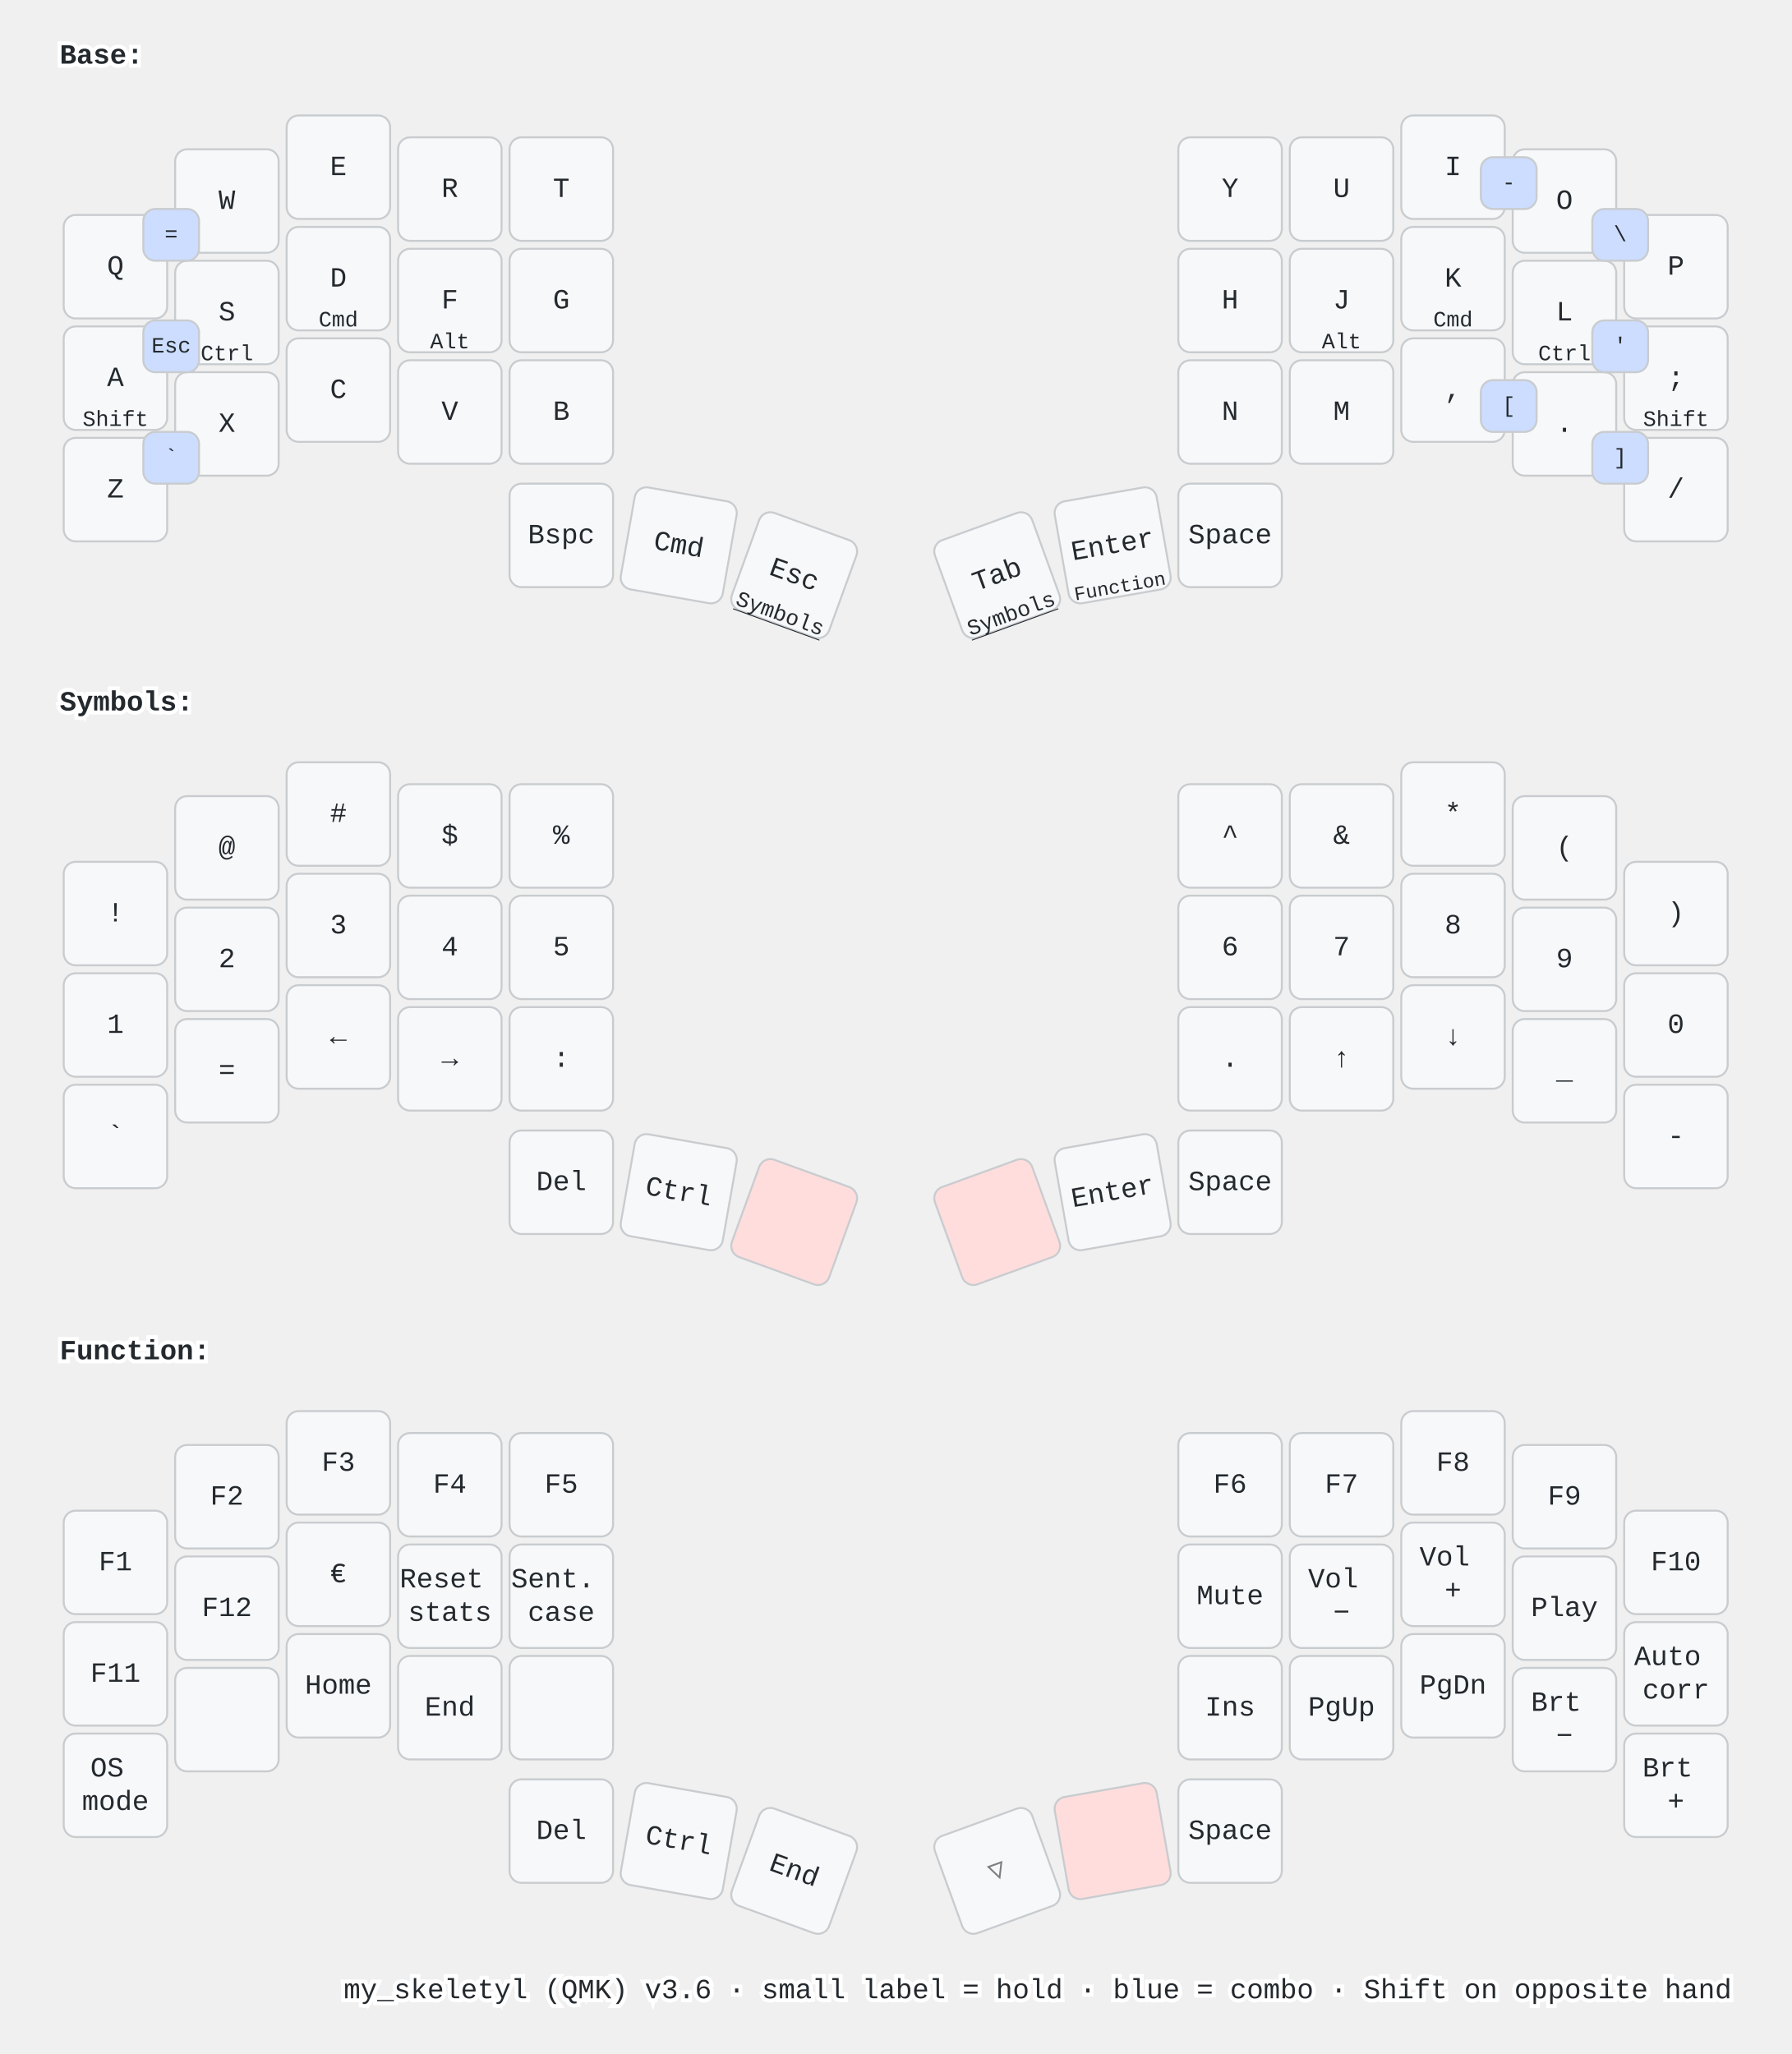
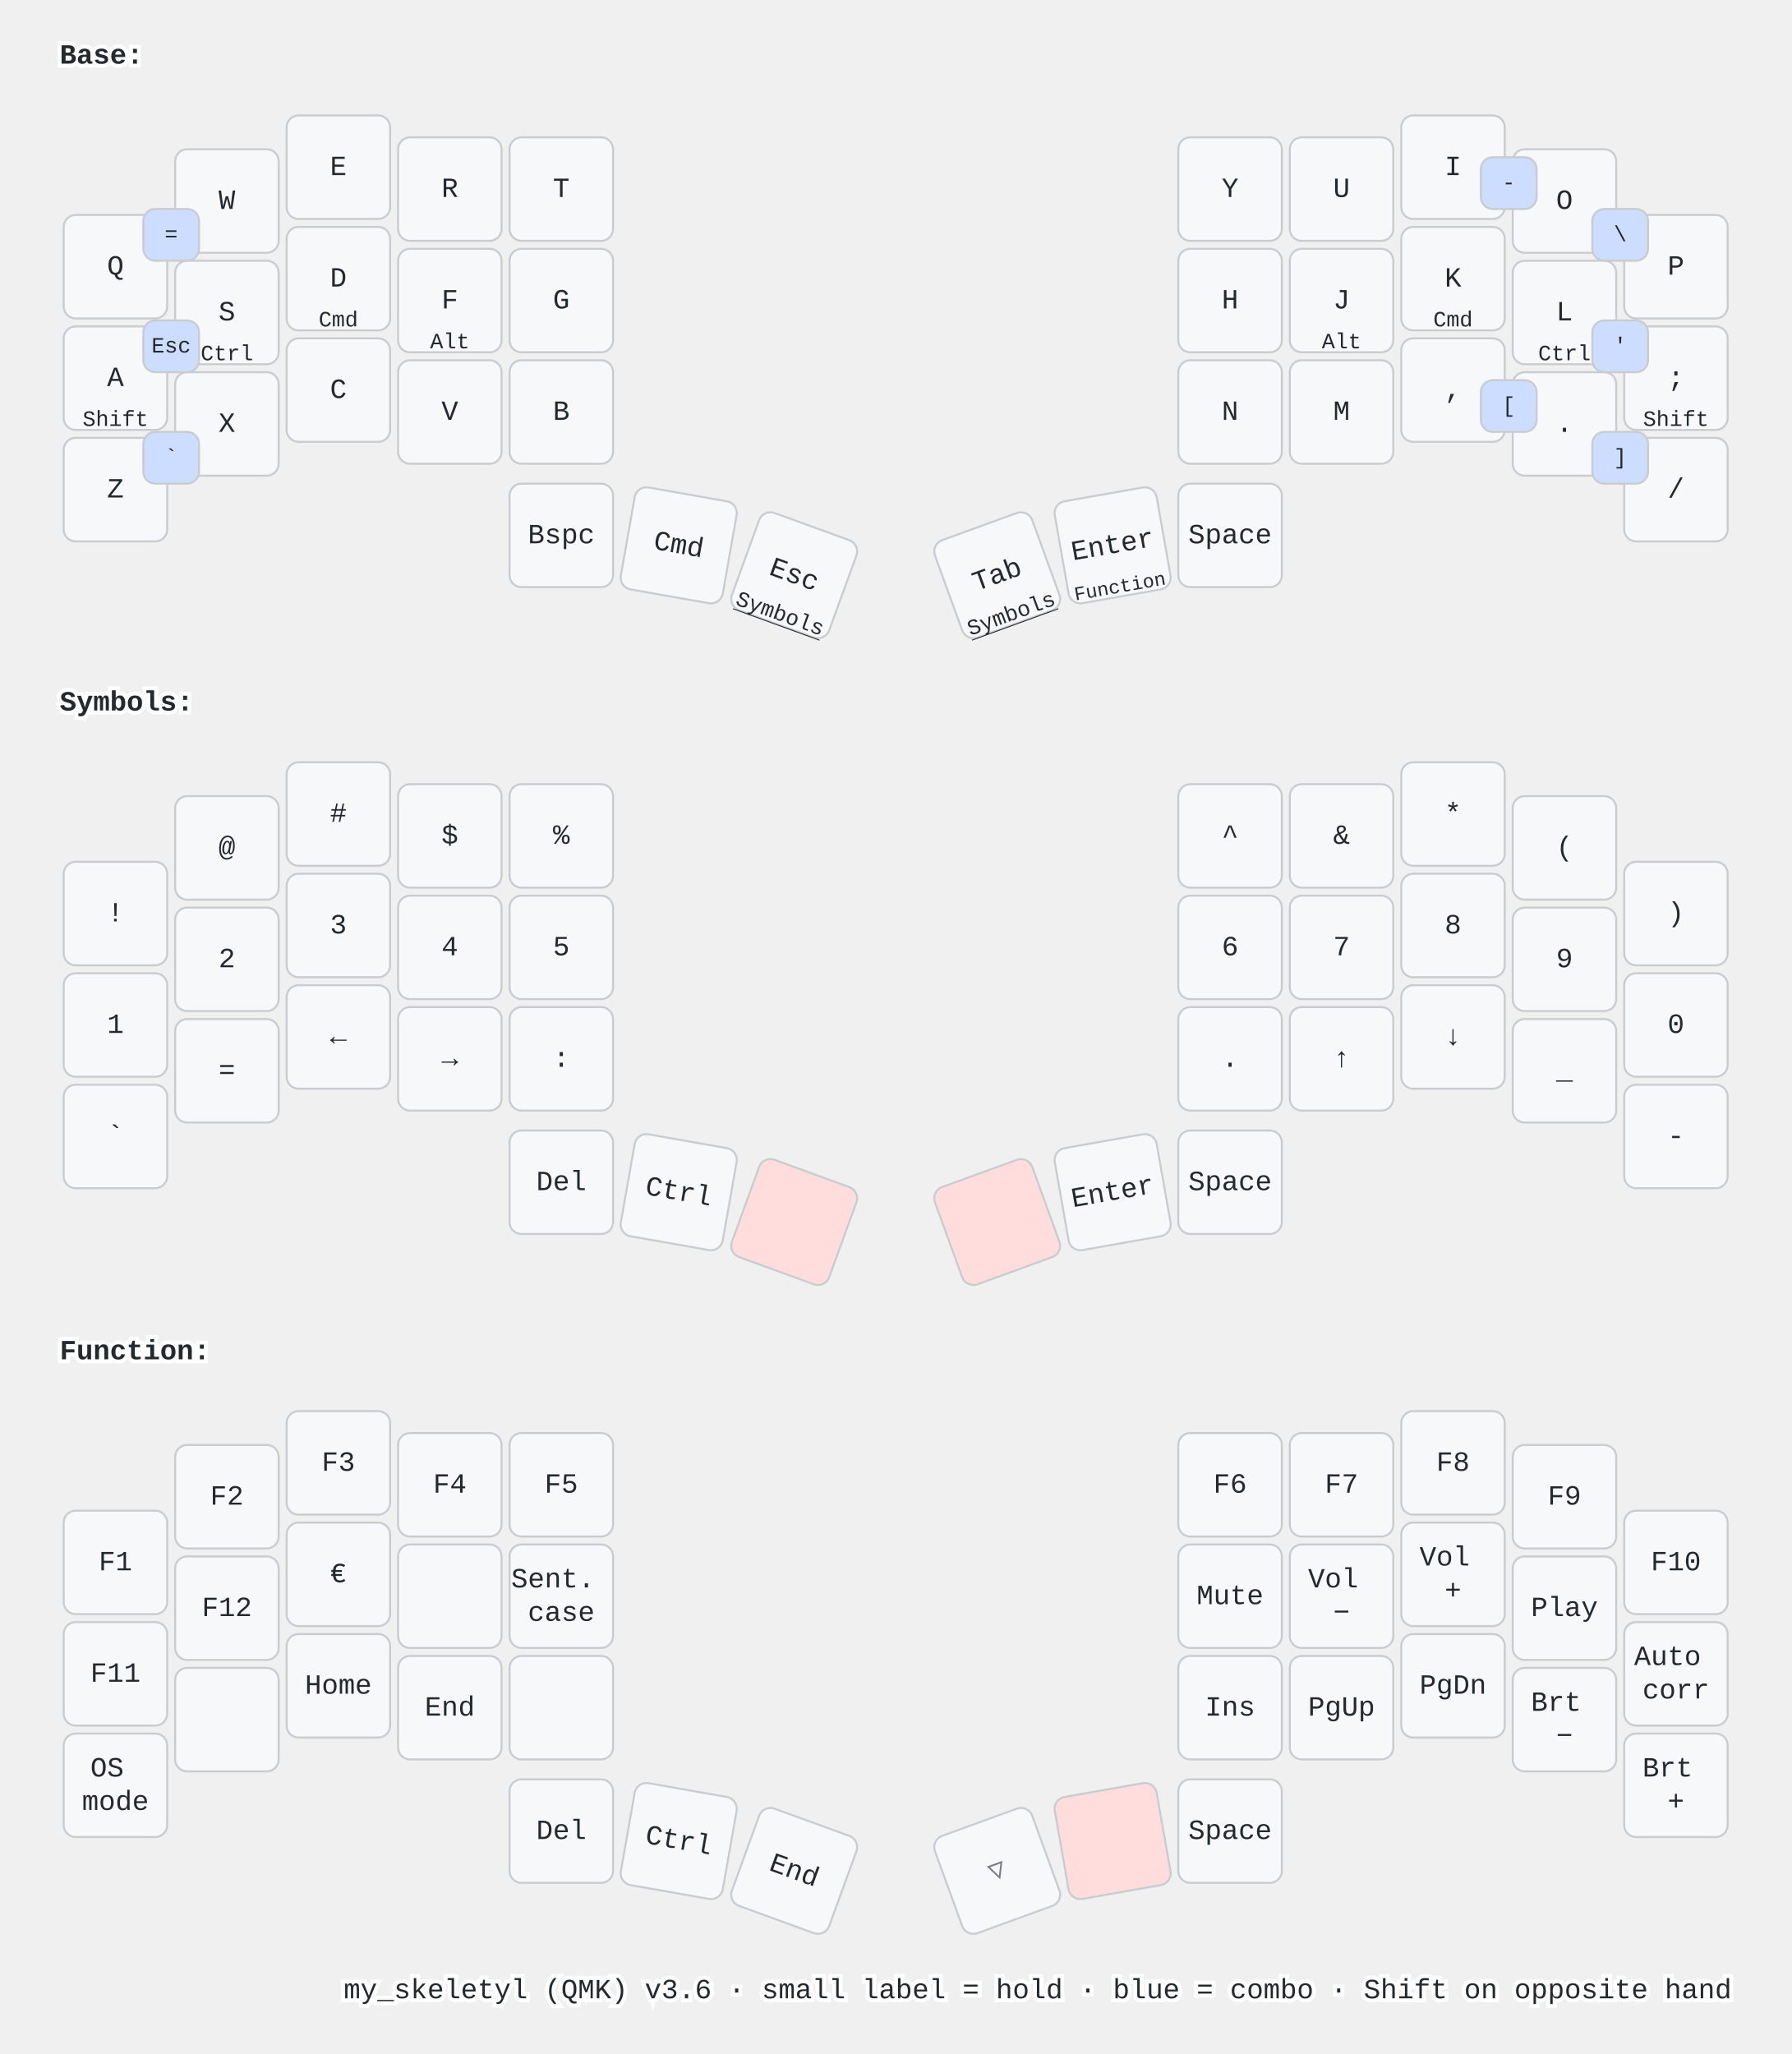
<svg xmlns="http://www.w3.org/2000/svg" width="900" height="1032" viewBox="0 0 900 1032" class="keymap">
  <style>/* inherit to force styles through use tags */
svg path {
    fill: inherit;
}

/* font and background color specifications */
svg.keymap {
    font-family: SFMono-Regular,Consolas,Liberation Mono,Menlo,monospace;
    font-size: 14px;
    font-kerning: normal;
    text-rendering: optimizeLegibility;
    fill: #24292e;
}

/* default key styling */
rect.key {
    fill: #f6f8fa;
}

rect.key, rect.combo {
    stroke: #c9cccf;
    stroke-width: 1;
}

/* default key side styling, only used is draw_key_sides is set */
rect.side {
    filter: brightness(90%);
}

/* color accent for combo boxes */
rect.combo, rect.combo-separate {
    fill: #cdf;
}

/* color accent for held keys */
rect.held, rect.combo.held {
    fill: #fdd;
}

/* color accent for ghost (optional) keys */
rect.ghost, rect.combo.ghost {
    stroke-dasharray: 4, 4;
    stroke-width: 2;
}

text {
    text-anchor: middle;
    dominant-baseline: middle;
}

/* styling for layer labels */
text.label {
    font-weight: bold;
    text-anchor: start;
    stroke: white;
    stroke-width: 4;
    paint-order: stroke;
}

/* styling for optional footer */
text.footer {
    text-anchor: end;
    dominant-baseline: auto;
    stroke: white;
    stroke-width: 4;
    paint-order: stroke;
}

/* styling for combo tap, and key non-tap label text */
text.combo, text.hold, text.shifted, text.left, text.right, text.tl, text.tr, text.bl, text.br {
    font-size: 11px;
}

text.hold, text.bl, text.br {
    text-anchor: middle;
    dominant-baseline: auto;
}

text.shifted, text.tl, text.tr {
    text-anchor: middle;
    dominant-baseline: hanging;
}

text.left, text.tl, text.bl {
    text-anchor: start;
}

text.right, text.tr, text.br {
    text-anchor: end;
}

text.layer-activator {
    text-decoration: underline;
}

/* styling for hold/shifted label text in combo box */
text.combo.hold, text.combo.shifted, text.combo.left, text.combo.right {
    font-size: 8px;
}

/* lighter symbol for transparent keys */
text.trans {
    fill: #7b7e81;
}

/* styling for combo dendrons */
path.combo {
    stroke-width: 1;
    stroke: gray;
    fill: none;
}

/* Start Tabler Icons Cleanup */
/* cannot use height/width with glyphs */
.icon-tabler &gt; path {
    fill: inherit;
    stroke: inherit;
    stroke-width: 2;
}
/* hide tabler's default box */
.icon-tabler &gt; path[stroke="none"][fill="none"] {
    visibility: hidden;
}
/* End Tabler Icons Cleanup */
</style>
  <g transform="translate(30, 0)" class="layer-Base">
    <text x="0" y="28" class="label" id="Base">Base:</text>
    <g transform="translate(0, 56)">
      <g transform="translate(28, 78)" class="key keypos-0">
        <rect rx="6" ry="6" x="-26" y="-26" width="52" height="52" class="key" />
        <text x="0" y="0" class="key tap">Q</text>
      </g>
      <g transform="translate(84, 45)" class="key keypos-1">
        <rect rx="6" ry="6" x="-26" y="-26" width="52" height="52" class="key" />
        <text x="0" y="0" class="key tap">W</text>
      </g>
      <g transform="translate(140, 28)" class="key keypos-2">
        <rect rx="6" ry="6" x="-26" y="-26" width="52" height="52" class="key" />
        <text x="0" y="0" class="key tap">E</text>
      </g>
      <g transform="translate(196, 39)" class="key keypos-3">
        <rect rx="6" ry="6" x="-26" y="-26" width="52" height="52" class="key" />
        <text x="0" y="0" class="key tap">R</text>
      </g>
      <g transform="translate(252, 39)" class="key keypos-4">
        <rect rx="6" ry="6" x="-26" y="-26" width="52" height="52" class="key" />
        <text x="0" y="0" class="key tap">T</text>
      </g>
      <g transform="translate(588, 39)" class="key keypos-5">
        <rect rx="6" ry="6" x="-26" y="-26" width="52" height="52" class="key" />
        <text x="0" y="0" class="key tap">Y</text>
      </g>
      <g transform="translate(644, 39)" class="key keypos-6">
        <rect rx="6" ry="6" x="-26" y="-26" width="52" height="52" class="key" />
        <text x="0" y="0" class="key tap">U</text>
      </g>
      <g transform="translate(700, 28)" class="key keypos-7">
        <rect rx="6" ry="6" x="-26" y="-26" width="52" height="52" class="key" />
        <text x="0" y="0" class="key tap">I</text>
      </g>
      <g transform="translate(756, 45)" class="key keypos-8">
        <rect rx="6" ry="6" x="-26" y="-26" width="52" height="52" class="key" />
        <text x="0" y="0" class="key tap">O</text>
      </g>
      <g transform="translate(812, 78)" class="key keypos-9">
        <rect rx="6" ry="6" x="-26" y="-26" width="52" height="52" class="key" />
        <text x="0" y="0" class="key tap">P</text>
      </g>
      <g transform="translate(28, 134)" class="key keypos-10">
        <rect rx="6" ry="6" x="-26" y="-26" width="52" height="52" class="key" />
        <text x="0" y="0" class="key tap">A</text>
        <text x="0" y="24" class="key hold">Shift</text>
      </g>
      <g transform="translate(84, 101)" class="key keypos-11">
        <rect rx="6" ry="6" x="-26" y="-26" width="52" height="52" class="key" />
        <text x="0" y="0" class="key tap">S</text>
        <text x="0" y="24" class="key hold">Ctrl</text>
      </g>
      <g transform="translate(140, 84)" class="key keypos-12">
        <rect rx="6" ry="6" x="-26" y="-26" width="52" height="52" class="key" />
        <text x="0" y="0" class="key tap">D</text>
        <text x="0" y="24" class="key hold">Cmd</text>
      </g>
      <g transform="translate(196, 95)" class="key keypos-13">
        <rect rx="6" ry="6" x="-26" y="-26" width="52" height="52" class="key" />
        <text x="0" y="0" class="key tap">F</text>
        <text x="0" y="24" class="key hold">Alt</text>
      </g>
      <g transform="translate(252, 95)" class="key keypos-14">
        <rect rx="6" ry="6" x="-26" y="-26" width="52" height="52" class="key" />
        <text x="0" y="0" class="key tap">G</text>
      </g>
      <g transform="translate(588, 95)" class="key keypos-15">
        <rect rx="6" ry="6" x="-26" y="-26" width="52" height="52" class="key" />
        <text x="0" y="0" class="key tap">H</text>
      </g>
      <g transform="translate(644, 95)" class="key keypos-16">
        <rect rx="6" ry="6" x="-26" y="-26" width="52" height="52" class="key" />
        <text x="0" y="0" class="key tap">J</text>
        <text x="0" y="24" class="key hold">Alt</text>
      </g>
      <g transform="translate(700, 84)" class="key keypos-17">
        <rect rx="6" ry="6" x="-26" y="-26" width="52" height="52" class="key" />
        <text x="0" y="0" class="key tap">K</text>
        <text x="0" y="24" class="key hold">Cmd</text>
      </g>
      <g transform="translate(756, 101)" class="key keypos-18">
        <rect rx="6" ry="6" x="-26" y="-26" width="52" height="52" class="key" />
        <text x="0" y="0" class="key tap">L</text>
        <text x="0" y="24" class="key hold">Ctrl</text>
      </g>
      <g transform="translate(812, 134)" class="key keypos-19">
        <rect rx="6" ry="6" x="-26" y="-26" width="52" height="52" class="key" />
        <text x="0" y="0" class="key tap">;</text>
        <text x="0" y="24" class="key hold">Shift</text>
      </g>
      <g transform="translate(28, 190)" class="key keypos-20">
        <rect rx="6" ry="6" x="-26" y="-26" width="52" height="52" class="key" />
        <text x="0" y="0" class="key tap">Z</text>
      </g>
      <g transform="translate(84, 157)" class="key keypos-21">
        <rect rx="6" ry="6" x="-26" y="-26" width="52" height="52" class="key" />
        <text x="0" y="0" class="key tap">X</text>
      </g>
      <g transform="translate(140, 140)" class="key keypos-22">
        <rect rx="6" ry="6" x="-26" y="-26" width="52" height="52" class="key" />
        <text x="0" y="0" class="key tap">C</text>
      </g>
      <g transform="translate(196, 151)" class="key keypos-23">
        <rect rx="6" ry="6" x="-26" y="-26" width="52" height="52" class="key" />
        <text x="0" y="0" class="key tap">V</text>
      </g>
      <g transform="translate(252, 151)" class="key keypos-24">
        <rect rx="6" ry="6" x="-26" y="-26" width="52" height="52" class="key" />
        <text x="0" y="0" class="key tap">B</text>
      </g>
      <g transform="translate(588, 151)" class="key keypos-25">
        <rect rx="6" ry="6" x="-26" y="-26" width="52" height="52" class="key" />
        <text x="0" y="0" class="key tap">N</text>
      </g>
      <g transform="translate(644, 151)" class="key keypos-26">
        <rect rx="6" ry="6" x="-26" y="-26" width="52" height="52" class="key" />
        <text x="0" y="0" class="key tap">M</text>
      </g>
      <g transform="translate(700, 140)" class="key keypos-27">
        <rect rx="6" ry="6" x="-26" y="-26" width="52" height="52" class="key" />
        <text x="0" y="0" class="key tap">,</text>
      </g>
      <g transform="translate(756, 157)" class="key keypos-28">
        <rect rx="6" ry="6" x="-26" y="-26" width="52" height="52" class="key" />
        <text x="0" y="0" class="key tap">.</text>
      </g>
      <g transform="translate(812, 190)" class="key keypos-29">
        <rect rx="6" ry="6" x="-26" y="-26" width="52" height="52" class="key" />
        <text x="0" y="0" class="key tap">/</text>
      </g>
      <g transform="translate(252, 213)" class="key keypos-30">
        <rect rx="6" ry="6" x="-26" y="-26" width="52" height="52" class="key" />
        <text x="0" y="0" class="key tap">Bspc</text>
      </g>
      <g transform="translate(311, 218) rotate(10.0)" class="key keypos-31">
        <rect rx="6" ry="6" x="-26" y="-26" width="52" height="52" class="key" />
        <text x="0" y="0" class="key tap">Cmd</text>
      </g>
      <g transform="translate(369, 233) rotate(20.0)" class="key keypos-32">
        <rect rx="6" ry="6" x="-26" y="-26" width="52" height="52" class="key" />
        <text x="0" y="0" class="key tap">Esc</text>
        <a href="#Symbols">
          <text x="0" y="24" class="key hold layer-activator">Symbols</text>
        </a>
      </g>
      <g transform="translate(471, 233) rotate(-20.0)" class="key keypos-33">
        <rect rx="6" ry="6" x="-26" y="-26" width="52" height="52" class="key" />
        <text x="0" y="0" class="key tap">Tab</text>
        <a href="#Symbols">
          <text x="0" y="24" class="key hold layer-activator">Symbols</text>
        </a>
      </g>
      <g transform="translate(529, 218) rotate(-10.0)" class="key keypos-34">
        <rect rx="6" ry="6" x="-26" y="-26" width="52" height="52" class="key" />
        <text x="0" y="0" class="key tap">Enter</text>
        <a href="#Function">
          <text x="0" y="24" class="key hold layer-activator">
            <tspan style="font-size: 88%">Function</tspan>
          </text>
        </a>
      </g>
      <g transform="translate(588, 213)" class="key keypos-35">
        <rect rx="6" ry="6" x="-26" y="-26" width="52" height="52" class="key" />
        <text x="0" y="0" class="key tap">Space</text>
      </g>
      <g class="combo combopos-0">
        <rect rx="6" ry="6" x="42" y="49" width="28" height="26" class="combo" />
        <text x="56" y="62" class="combo tap">=</text>
      </g>
      <g class="combo combopos-1">
        <rect rx="6" ry="6" x="42" y="105" width="28" height="26" class="combo" />
        <text x="56" y="118" class="combo tap">Esc</text>
      </g>
      <g class="combo combopos-2">
        <rect rx="6" ry="6" x="42" y="161" width="28" height="26" class="combo" />
        <text x="56" y="174" class="combo tap">`</text>
      </g>
      <g class="combo combopos-3">
        <rect rx="6" ry="6" x="714" y="23" width="28" height="26" class="combo" />
        <text x="728" y="36" class="combo tap">-</text>
      </g>
      <g class="combo combopos-4">
        <rect rx="6" ry="6" x="770" y="49" width="28" height="26" class="combo" />
        <text x="784" y="62" class="combo tap">\</text>
      </g>
      <g class="combo combopos-5">
        <rect rx="6" ry="6" x="770" y="105" width="28" height="26" class="combo" />
        <text x="784" y="118" class="combo tap">'</text>
      </g>
      <g class="combo combopos-6">
        <rect rx="6" ry="6" x="714" y="135" width="28" height="26" class="combo" />
        <text x="728" y="148" class="combo tap">[</text>
      </g>
      <g class="combo combopos-7">
        <rect rx="6" ry="6" x="770" y="161" width="28" height="26" class="combo" />
        <text x="784" y="174" class="combo tap">]</text>
      </g>
    </g>
  </g>
  <g transform="translate(30, 325)" class="layer-Symbols">
    <text x="0" y="28" class="label" id="Symbols">Symbols:</text>
    <g transform="translate(0, 56)">
      <g transform="translate(28, 78)" class="key keypos-0">
        <rect rx="6" ry="6" x="-26" y="-26" width="52" height="52" class="key" />
        <text x="0" y="0" class="key tap">!</text>
      </g>
      <g transform="translate(84, 45)" class="key keypos-1">
        <rect rx="6" ry="6" x="-26" y="-26" width="52" height="52" class="key" />
        <text x="0" y="0" class="key tap">@</text>
      </g>
      <g transform="translate(140, 28)" class="key keypos-2">
        <rect rx="6" ry="6" x="-26" y="-26" width="52" height="52" class="key" />
        <text x="0" y="0" class="key tap">#</text>
      </g>
      <g transform="translate(196, 39)" class="key keypos-3">
        <rect rx="6" ry="6" x="-26" y="-26" width="52" height="52" class="key" />
        <text x="0" y="0" class="key tap">$</text>
      </g>
      <g transform="translate(252, 39)" class="key keypos-4">
        <rect rx="6" ry="6" x="-26" y="-26" width="52" height="52" class="key" />
        <text x="0" y="0" class="key tap">%</text>
      </g>
      <g transform="translate(588, 39)" class="key keypos-5">
        <rect rx="6" ry="6" x="-26" y="-26" width="52" height="52" class="key" />
        <text x="0" y="0" class="key tap">^</text>
      </g>
      <g transform="translate(644, 39)" class="key keypos-6">
        <rect rx="6" ry="6" x="-26" y="-26" width="52" height="52" class="key" />
        <text x="0" y="0" class="key tap">&amp;</text>
      </g>
      <g transform="translate(700, 28)" class="key keypos-7">
        <rect rx="6" ry="6" x="-26" y="-26" width="52" height="52" class="key" />
        <text x="0" y="0" class="key tap">*</text>
      </g>
      <g transform="translate(756, 45)" class="key keypos-8">
        <rect rx="6" ry="6" x="-26" y="-26" width="52" height="52" class="key" />
        <text x="0" y="0" class="key tap">(</text>
      </g>
      <g transform="translate(812, 78)" class="key keypos-9">
        <rect rx="6" ry="6" x="-26" y="-26" width="52" height="52" class="key" />
        <text x="0" y="0" class="key tap">)</text>
      </g>
      <g transform="translate(28, 134)" class="key keypos-10">
        <rect rx="6" ry="6" x="-26" y="-26" width="52" height="52" class="key" />
        <text x="0" y="0" class="key tap">1</text>
      </g>
      <g transform="translate(84, 101)" class="key keypos-11">
        <rect rx="6" ry="6" x="-26" y="-26" width="52" height="52" class="key" />
        <text x="0" y="0" class="key tap">2</text>
      </g>
      <g transform="translate(140, 84)" class="key keypos-12">
        <rect rx="6" ry="6" x="-26" y="-26" width="52" height="52" class="key" />
        <text x="0" y="0" class="key tap">3</text>
      </g>
      <g transform="translate(196, 95)" class="key keypos-13">
        <rect rx="6" ry="6" x="-26" y="-26" width="52" height="52" class="key" />
        <text x="0" y="0" class="key tap">4</text>
      </g>
      <g transform="translate(252, 95)" class="key keypos-14">
        <rect rx="6" ry="6" x="-26" y="-26" width="52" height="52" class="key" />
        <text x="0" y="0" class="key tap">5</text>
      </g>
      <g transform="translate(588, 95)" class="key keypos-15">
        <rect rx="6" ry="6" x="-26" y="-26" width="52" height="52" class="key" />
        <text x="0" y="0" class="key tap">6</text>
      </g>
      <g transform="translate(644, 95)" class="key keypos-16">
        <rect rx="6" ry="6" x="-26" y="-26" width="52" height="52" class="key" />
        <text x="0" y="0" class="key tap">7</text>
      </g>
      <g transform="translate(700, 84)" class="key keypos-17">
        <rect rx="6" ry="6" x="-26" y="-26" width="52" height="52" class="key" />
        <text x="0" y="0" class="key tap">8</text>
      </g>
      <g transform="translate(756, 101)" class="key keypos-18">
        <rect rx="6" ry="6" x="-26" y="-26" width="52" height="52" class="key" />
        <text x="0" y="0" class="key tap">9</text>
      </g>
      <g transform="translate(812, 134)" class="key keypos-19">
        <rect rx="6" ry="6" x="-26" y="-26" width="52" height="52" class="key" />
        <text x="0" y="0" class="key tap">0</text>
      </g>
      <g transform="translate(28, 190)" class="key keypos-20">
        <rect rx="6" ry="6" x="-26" y="-26" width="52" height="52" class="key" />
        <text x="0" y="0" class="key tap">`</text>
      </g>
      <g transform="translate(84, 157)" class="key keypos-21">
        <rect rx="6" ry="6" x="-26" y="-26" width="52" height="52" class="key" />
        <text x="0" y="0" class="key tap">=</text>
      </g>
      <g transform="translate(140, 140)" class="key keypos-22">
        <rect rx="6" ry="6" x="-26" y="-26" width="52" height="52" class="key" />
        <text x="0" y="0" class="key tap">←</text>
      </g>
      <g transform="translate(196, 151)" class="key keypos-23">
        <rect rx="6" ry="6" x="-26" y="-26" width="52" height="52" class="key" />
        <text x="0" y="0" class="key tap">→</text>
      </g>
      <g transform="translate(252, 151)" class="key keypos-24">
        <rect rx="6" ry="6" x="-26" y="-26" width="52" height="52" class="key" />
        <text x="0" y="0" class="key tap">:</text>
      </g>
      <g transform="translate(588, 151)" class="key keypos-25">
        <rect rx="6" ry="6" x="-26" y="-26" width="52" height="52" class="key" />
        <text x="0" y="0" class="key tap">.</text>
      </g>
      <g transform="translate(644, 151)" class="key keypos-26">
        <rect rx="6" ry="6" x="-26" y="-26" width="52" height="52" class="key" />
        <text x="0" y="0" class="key tap">↑</text>
      </g>
      <g transform="translate(700, 140)" class="key keypos-27">
        <rect rx="6" ry="6" x="-26" y="-26" width="52" height="52" class="key" />
        <text x="0" y="0" class="key tap">↓</text>
      </g>
      <g transform="translate(756, 157)" class="key keypos-28">
        <rect rx="6" ry="6" x="-26" y="-26" width="52" height="52" class="key" />
        <text x="0" y="0" class="key tap">_</text>
      </g>
      <g transform="translate(812, 190)" class="key keypos-29">
        <rect rx="6" ry="6" x="-26" y="-26" width="52" height="52" class="key" />
        <text x="0" y="0" class="key tap">-</text>
      </g>
      <g transform="translate(252, 213)" class="key keypos-30">
        <rect rx="6" ry="6" x="-26" y="-26" width="52" height="52" class="key" />
        <text x="0" y="0" class="key tap">Del</text>
      </g>
      <g transform="translate(311, 218) rotate(10.0)" class="key keypos-31">
        <rect rx="6" ry="6" x="-26" y="-26" width="52" height="52" class="key" />
        <text x="0" y="0" class="key tap">Ctrl</text>
      </g>
      <g transform="translate(369, 233) rotate(20.0)" class="key held keypos-32">
        <rect rx="6" ry="6" x="-26" y="-26" width="52" height="52" class="key held" />
      </g>
      <g transform="translate(471, 233) rotate(-20.0)" class="key held keypos-33">
        <rect rx="6" ry="6" x="-26" y="-26" width="52" height="52" class="key held" />
      </g>
      <g transform="translate(529, 218) rotate(-10.0)" class="key keypos-34">
        <rect rx="6" ry="6" x="-26" y="-26" width="52" height="52" class="key" />
        <text x="0" y="0" class="key tap">Enter</text>
      </g>
      <g transform="translate(588, 213)" class="key keypos-35">
        <rect rx="6" ry="6" x="-26" y="-26" width="52" height="52" class="key" />
        <text x="0" y="0" class="key tap">Space</text>
      </g>
    </g>
  </g>
  <g transform="translate(30, 651)" class="layer-Function">
    <text x="0" y="28" class="label" id="Function">Function:</text>
    <g transform="translate(0, 56)">
      <g transform="translate(28, 78)" class="key keypos-0">
        <rect rx="6" ry="6" x="-26" y="-26" width="52" height="52" class="key" />
        <text x="0" y="0" class="key tap">F1</text>
      </g>
      <g transform="translate(84, 45)" class="key keypos-1">
        <rect rx="6" ry="6" x="-26" y="-26" width="52" height="52" class="key" />
        <text x="0" y="0" class="key tap">F2</text>
      </g>
      <g transform="translate(140, 28)" class="key keypos-2">
        <rect rx="6" ry="6" x="-26" y="-26" width="52" height="52" class="key" />
        <text x="0" y="0" class="key tap">F3</text>
      </g>
      <g transform="translate(196, 39)" class="key keypos-3">
        <rect rx="6" ry="6" x="-26" y="-26" width="52" height="52" class="key" />
        <text x="0" y="0" class="key tap">F4</text>
      </g>
      <g transform="translate(252, 39)" class="key keypos-4">
        <rect rx="6" ry="6" x="-26" y="-26" width="52" height="52" class="key" />
        <text x="0" y="0" class="key tap">F5</text>
      </g>
      <g transform="translate(588, 39)" class="key keypos-5">
        <rect rx="6" ry="6" x="-26" y="-26" width="52" height="52" class="key" />
        <text x="0" y="0" class="key tap">F6</text>
      </g>
      <g transform="translate(644, 39)" class="key keypos-6">
        <rect rx="6" ry="6" x="-26" y="-26" width="52" height="52" class="key" />
        <text x="0" y="0" class="key tap">F7</text>
      </g>
      <g transform="translate(700, 28)" class="key keypos-7">
        <rect rx="6" ry="6" x="-26" y="-26" width="52" height="52" class="key" />
        <text x="0" y="0" class="key tap">F8</text>
      </g>
      <g transform="translate(756, 45)" class="key keypos-8">
        <rect rx="6" ry="6" x="-26" y="-26" width="52" height="52" class="key" />
        <text x="0" y="0" class="key tap">F9</text>
      </g>
      <g transform="translate(812, 78)" class="key keypos-9">
        <rect rx="6" ry="6" x="-26" y="-26" width="52" height="52" class="key" />
        <text x="0" y="0" class="key tap">F10</text>
      </g>
      <g transform="translate(28, 134)" class="key keypos-10">
        <rect rx="6" ry="6" x="-26" y="-26" width="52" height="52" class="key" />
        <text x="0" y="0" class="key tap">F11</text>
      </g>
      <g transform="translate(84, 101)" class="key keypos-11">
        <rect rx="6" ry="6" x="-26" y="-26" width="52" height="52" class="key" />
        <text x="0" y="0" class="key tap">F12</text>
      </g>
      <g transform="translate(140, 84)" class="key keypos-12">
        <rect rx="6" ry="6" x="-26" y="-26" width="52" height="52" class="key" />
        <text x="0" y="0" class="key tap">€</text>
      </g>
      <g transform="translate(196, 95)" class="key keypos-13">
        <rect rx="6" ry="6" x="-26" y="-26" width="52" height="52" class="key" />
-         <text x="0" y="0" class="key tap">
-           <tspan x="0" dy="-0.6em">Reset</tspan>
-           <tspan x="0" dy="1.2em">stats</tspan>
-         </text>
      </g>
      <g transform="translate(252, 95)" class="key keypos-14">
        <rect rx="6" ry="6" x="-26" y="-26" width="52" height="52" class="key" />
        <text x="0" y="0" class="key tap">
          <tspan x="0" dy="-0.6em">Sent.</tspan>
          <tspan x="0" dy="1.2em">case</tspan>
        </text>
      </g>
      <g transform="translate(588, 95)" class="key keypos-15">
        <rect rx="6" ry="6" x="-26" y="-26" width="52" height="52" class="key" />
        <text x="0" y="0" class="key tap">Mute</text>
      </g>
      <g transform="translate(644, 95)" class="key keypos-16">
        <rect rx="6" ry="6" x="-26" y="-26" width="52" height="52" class="key" />
        <text x="0" y="0" class="key tap">
          <tspan x="0" dy="-0.6em">Vol</tspan>
          <tspan x="0" dy="1.2em">−</tspan>
        </text>
      </g>
      <g transform="translate(700, 84)" class="key keypos-17">
        <rect rx="6" ry="6" x="-26" y="-26" width="52" height="52" class="key" />
        <text x="0" y="0" class="key tap">
          <tspan x="0" dy="-0.6em">Vol</tspan>
          <tspan x="0" dy="1.2em">+</tspan>
        </text>
      </g>
      <g transform="translate(756, 101)" class="key keypos-18">
        <rect rx="6" ry="6" x="-26" y="-26" width="52" height="52" class="key" />
        <text x="0" y="0" class="key tap">Play</text>
      </g>
      <g transform="translate(812, 134)" class="key keypos-19">
        <rect rx="6" ry="6" x="-26" y="-26" width="52" height="52" class="key" />
        <text x="0" y="0" class="key tap">
          <tspan x="0" dy="-0.6em">Auto</tspan>
          <tspan x="0" dy="1.2em">corr</tspan>
        </text>
      </g>
      <g transform="translate(28, 190)" class="key keypos-20">
        <rect rx="6" ry="6" x="-26" y="-26" width="52" height="52" class="key" />
        <text x="0" y="0" class="key tap">
          <tspan x="0" dy="-0.6em">OS</tspan>
          <tspan x="0" dy="1.2em">mode</tspan>
        </text>
      </g>
      <g transform="translate(84, 157)" class="key keypos-21">
        <rect rx="6" ry="6" x="-26" y="-26" width="52" height="52" class="key" />
      </g>
      <g transform="translate(140, 140)" class="key keypos-22">
        <rect rx="6" ry="6" x="-26" y="-26" width="52" height="52" class="key" />
        <text x="0" y="0" class="key tap">Home</text>
      </g>
      <g transform="translate(196, 151)" class="key keypos-23">
        <rect rx="6" ry="6" x="-26" y="-26" width="52" height="52" class="key" />
        <text x="0" y="0" class="key tap">End</text>
      </g>
      <g transform="translate(252, 151)" class="key keypos-24">
        <rect rx="6" ry="6" x="-26" y="-26" width="52" height="52" class="key" />
      </g>
      <g transform="translate(588, 151)" class="key keypos-25">
        <rect rx="6" ry="6" x="-26" y="-26" width="52" height="52" class="key" />
        <text x="0" y="0" class="key tap">Ins</text>
      </g>
      <g transform="translate(644, 151)" class="key keypos-26">
        <rect rx="6" ry="6" x="-26" y="-26" width="52" height="52" class="key" />
        <text x="0" y="0" class="key tap">PgUp</text>
      </g>
      <g transform="translate(700, 140)" class="key keypos-27">
        <rect rx="6" ry="6" x="-26" y="-26" width="52" height="52" class="key" />
        <text x="0" y="0" class="key tap">PgDn</text>
      </g>
      <g transform="translate(756, 157)" class="key keypos-28">
        <rect rx="6" ry="6" x="-26" y="-26" width="52" height="52" class="key" />
        <text x="0" y="0" class="key tap">
          <tspan x="0" dy="-0.6em">Brt</tspan>
          <tspan x="0" dy="1.2em">−</tspan>
        </text>
      </g>
      <g transform="translate(812, 190)" class="key keypos-29">
        <rect rx="6" ry="6" x="-26" y="-26" width="52" height="52" class="key" />
        <text x="0" y="0" class="key tap">
          <tspan x="0" dy="-0.6em">Brt</tspan>
          <tspan x="0" dy="1.2em">+</tspan>
        </text>
      </g>
      <g transform="translate(252, 213)" class="key keypos-30">
        <rect rx="6" ry="6" x="-26" y="-26" width="52" height="52" class="key" />
        <text x="0" y="0" class="key tap">Del</text>
      </g>
      <g transform="translate(311, 218) rotate(10.0)" class="key keypos-31">
        <rect rx="6" ry="6" x="-26" y="-26" width="52" height="52" class="key" />
        <text x="0" y="0" class="key tap">Ctrl</text>
      </g>
      <g transform="translate(369, 233) rotate(20.0)" class="key keypos-32">
        <rect rx="6" ry="6" x="-26" y="-26" width="52" height="52" class="key" />
        <text x="0" y="0" class="key tap">End</text>
      </g>
      <g transform="translate(471, 233) rotate(-20.0)" class="key trans keypos-33">
        <rect rx="6" ry="6" x="-26" y="-26" width="52" height="52" class="key trans" />
        <text x="0" y="0" class="key trans tap">▽</text>
      </g>
      <g transform="translate(529, 218) rotate(-10.0)" class="key held keypos-34">
        <rect rx="6" ry="6" x="-26" y="-26" width="52" height="52" class="key held" />
      </g>
      <g transform="translate(588, 213)" class="key keypos-35">
        <rect rx="6" ry="6" x="-26" y="-26" width="52" height="52" class="key" />
        <text x="0" y="0" class="key tap">Space</text>
      </g>
    </g>
  </g>
  <text x="870.0" y="1004.0" class="footer">my_skeletyl (QMK) v3.6 · small label = hold · blue = combo · Shift on opposite hand</text>
</svg>
